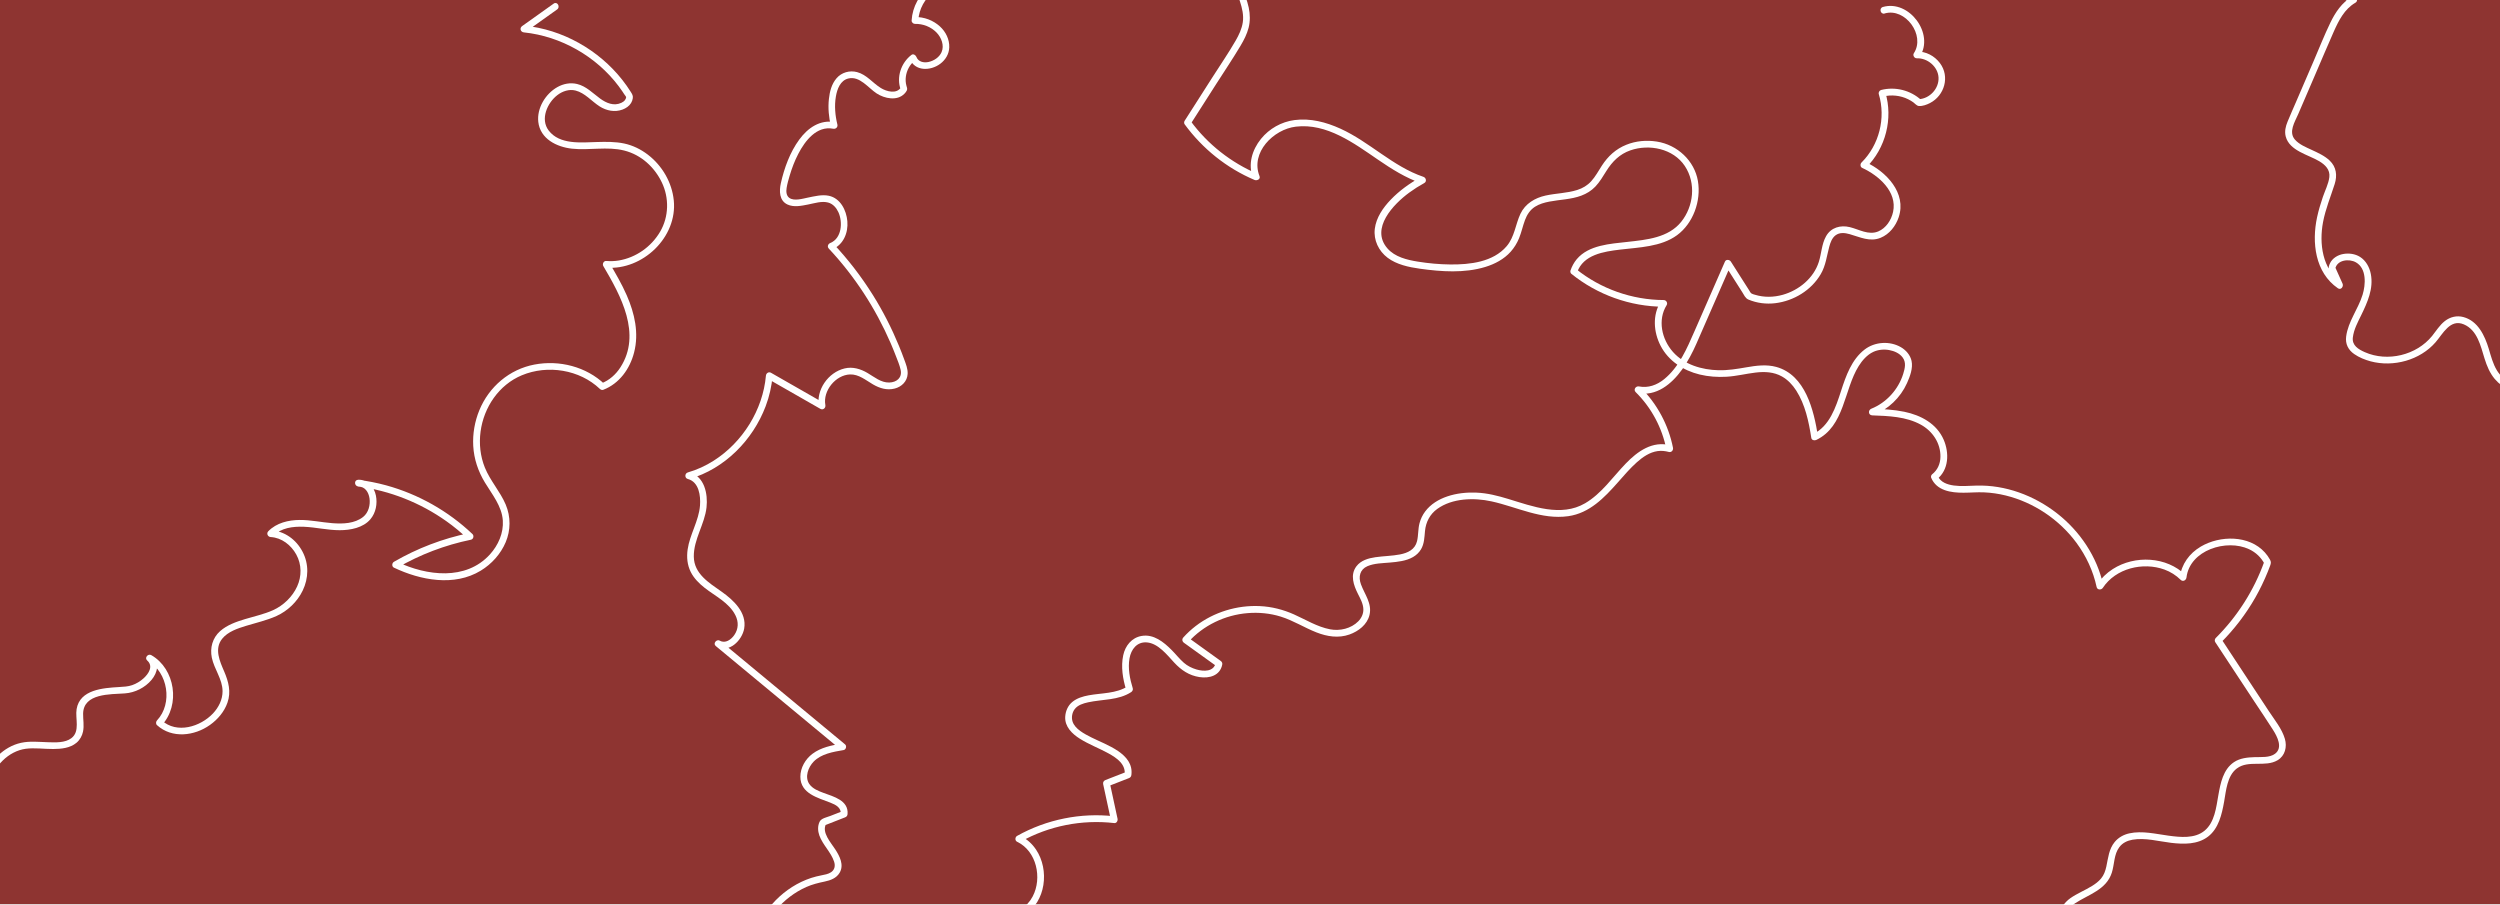
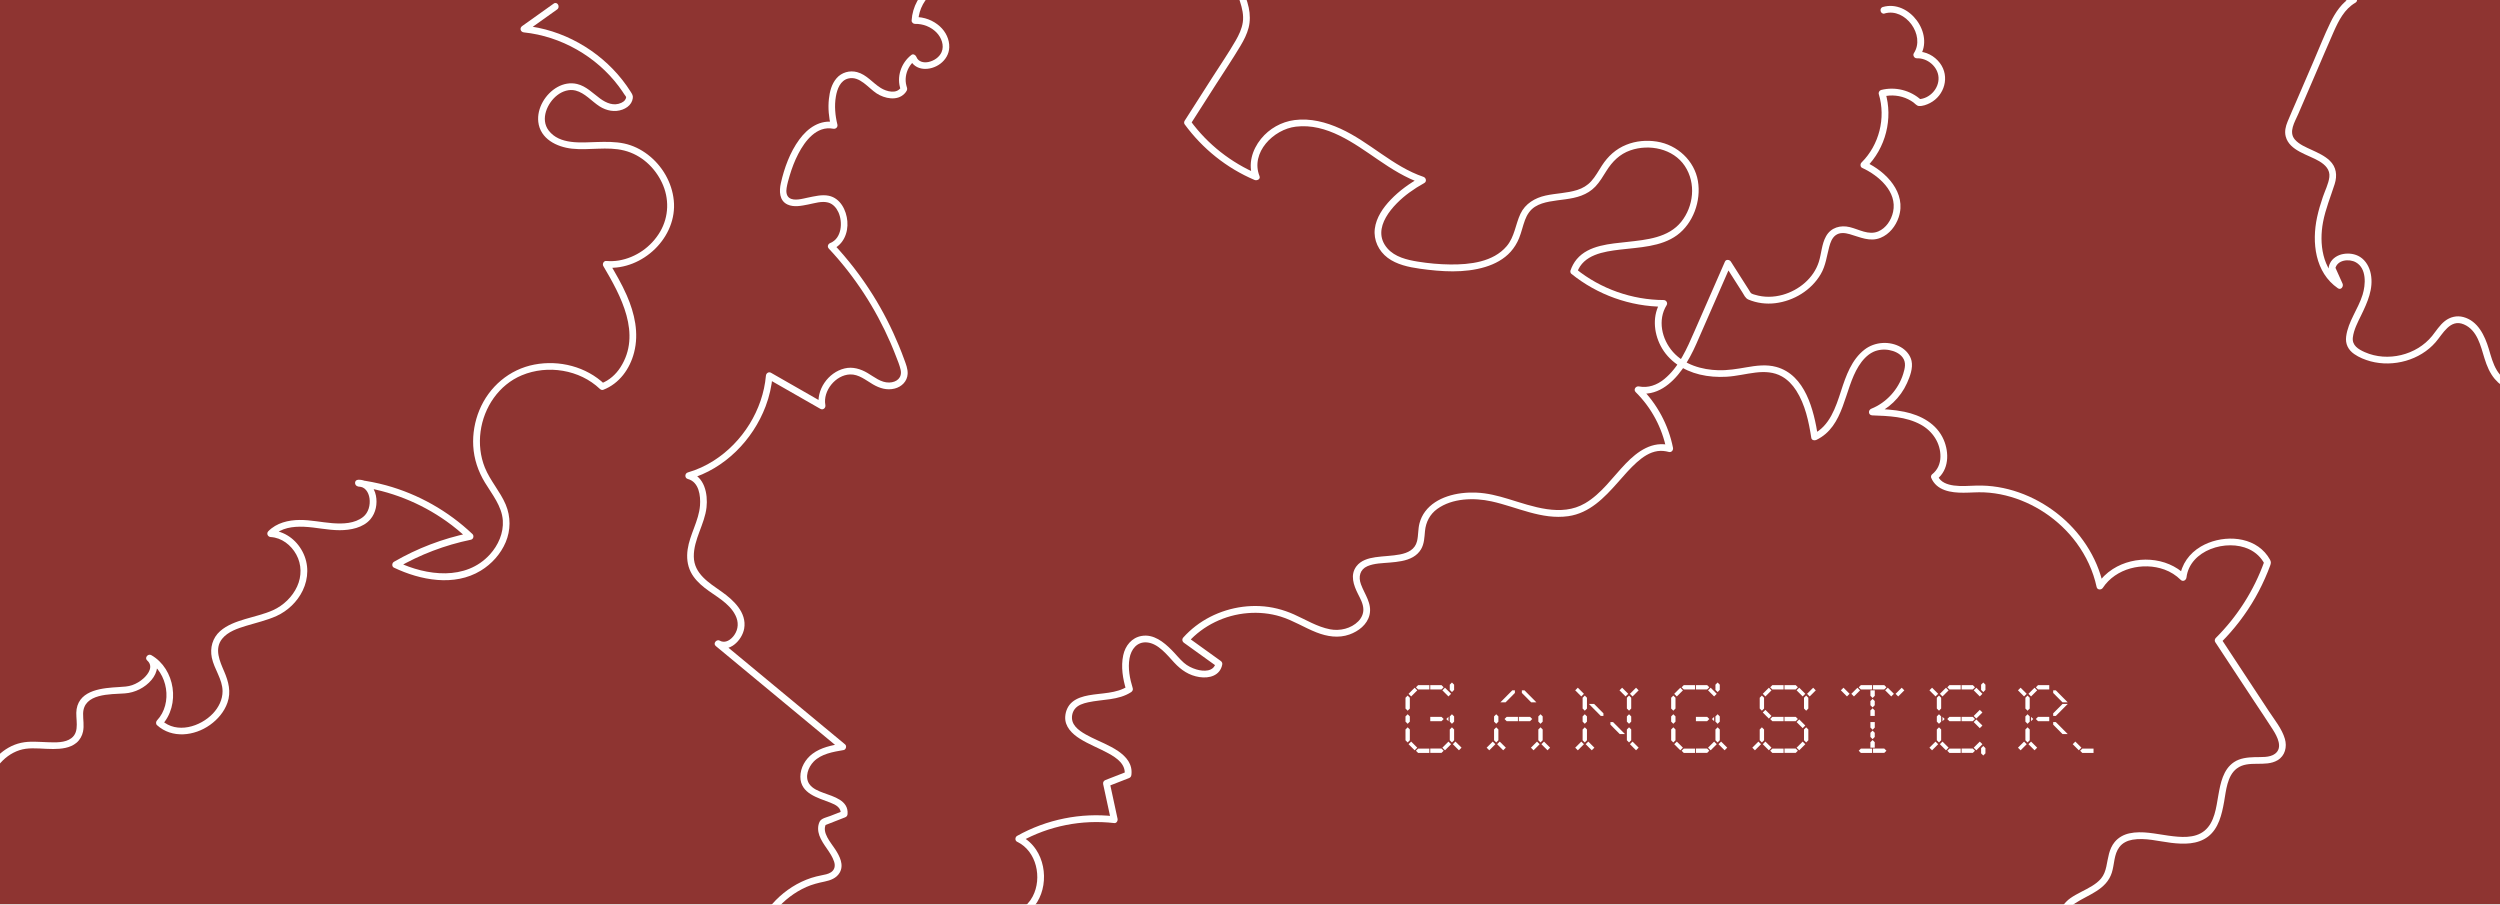
<svg xmlns="http://www.w3.org/2000/svg" id="Calque_1" data-name="Calque 1" viewBox="0 0 1106 400">
  <defs>
    <style>
      .cls-1 {
        fill: #fff;
      }

      .cls-2 {
        opacity: .8;
      }

      .cls-3 {
        fill: #760501;
      }
    </style>
  </defs>
  <g class="cls-2">
    <rect class="cls-3" width="1106" height="400" />
  </g>
  <path class="cls-1" d="M411.8-6.25c-5.02,3.55-8.13,9.19-8.5,15.32-.05.8.73,1.52,1.5,1.5,3.54-.08,7.07,1.29,9.55,3.85,2.11,2.18,3.49,5.68,2.21,8.63-1,2.3-3.37,3.84-5.76,4.37-2.09.46-4.54-.03-5.38-2.23-.3-.79-1.36-1.54-2.2-.9-4.6,3.52-6.76,9.89-4.73,15.42l.15-1.16c-1.87,3.21-6.39,1.97-8.96.39-3.61-2.22-6.24-5.91-10.51-7.04-3.28-.87-6.85.12-9.07,2.71s-3.03,5.88-3.39,9.14c-.45,4.04-.05,8.22.92,12.16l1.85-1.85c-6.66-1.28-12.08,2.5-15.87,7.67-4.13,5.62-6.64,12.56-8.16,19.32-.77,3.43-.74,7.72,2.94,9.43,2.81,1.31,6.19.57,9.09,0s6.07-1.63,8.87-.88c2.16.57,3.67,2.34,4.57,4.31,1.98,4.35,1.5,11.53-3.58,13.58-1.04.42-1.5,1.62-.66,2.51,11.45,12.22,20.68,26.44,27.34,41.8.83,1.92,1.61,3.85,2.36,5.8s1.61,3.95,2.06,6c.77,3.5-1.75,5.55-5.05,5.63-3.67.09-6.62-2.48-9.63-4.24s-6.48-2.86-10.09-2c-7.32,1.74-12.75,9.56-11.37,17l2.2-1.69c-7.8-4.46-15.6-8.92-23.4-13.38-1.05-.6-2.16.18-2.26,1.3-1.34,15.14-10.32,29.46-23.11,37.59-3.56,2.27-7.39,4.03-11.45,5.2-1.4.41-1.45,2.51,0,2.89,4.97,1.31,5.73,7.44,5.4,11.76-.52,6.77-4.51,12.73-5.47,19.43-.49,3.42-.17,6.84,1.38,9.96,1.4,2.8,3.69,5.07,6.12,6.99,4.74,3.73,10.87,6.58,13.67,12.23,1.43,2.88,1.33,5.94-.49,8.62-1.37,2.02-3.99,3.96-6.43,2.54-1.43-.83-3.16,1.24-1.82,2.36,14.29,11.84,28.58,23.69,42.87,35.53,4.08,3.38,8.17,6.77,12.25,10.15l.66-2.51c-4.52.78-9.2,1.69-12.96,4.5-3.15,2.35-5.39,6.19-5.38,10.19.02,7.42,7.73,9.27,13.29,11.45,2.39.94,4.83,2.18,4.59,5.08l1.1-1.45c-1.93.75-3.85,1.51-5.78,2.26-1.49.58-3.93,1-4.67,2.51-.94,1.92-.83,4.16-.12,6.14,1.52,4.2,5.14,7.34,6.52,11.56.58,1.78.3,3.56-1.34,4.67-1.26.85-2.87,1.1-4.33,1.39s-3.01.66-4.48,1.14c-5.92,1.95-11.29,5.41-15.66,9.84-5.05,5.12-8.77,11.53-10.55,18.5l1.05-1.05c-4.25,1.1-8.5,2.21-12.75,3.31-1.87.49-1.08,3.38.8,2.89,4.25-1.1,8.5-2.21,12.75-3.31.5-.13.92-.55,1.05-1.05,2.81-10.99,10.77-20.48,21.14-25.11,2.63-1.17,5.35-1.84,8.15-2.42,2.58-.54,5.15-1.47,6.58-3.84,2.1-3.49.06-7.36-1.89-10.38s-6.08-7.46-4.11-11.21l-.9.69c3.11-1.22,6.22-2.44,9.34-3.66.67-.26,1.04-.73,1.1-1.45.5-6.05-6.16-7.72-10.62-9.37-2.28-.84-4.94-1.88-6.35-4-2.05-3.09-.41-7.36,1.93-9.8,3.39-3.52,8.69-4.36,13.29-5.15,1.07-.18,1.49-1.82.66-2.51-14.29-11.84-28.58-23.69-42.87-35.53-4.08-3.38-8.17-6.77-12.25-10.15l-1.82,2.36c5.52,3.2,11.39-2.67,12.3-7.94,1.22-7.08-4.77-12.62-9.98-16.3-5.54-3.91-12.22-7.88-12.31-15.52s4.8-14.29,5.63-21.79c.65-5.94-.89-13.71-7.53-15.46v2.89c15.56-4.5,28-17.16,33.68-32.14,1.65-4.35,2.67-8.9,3.08-13.54l-2.26,1.3c7.8,4.46,15.6,8.92,23.4,13.38,1.21.69,2.44-.44,2.2-1.69-1.17-6.28,4.53-13.31,10.91-13.54,3.85-.14,6.98,2.55,10.13,4.39,2.98,1.74,6.2,2.73,9.63,1.86,3.1-.79,5.54-3.18,5.73-6.47.13-2.21-.77-4.37-1.51-6.41s-1.51-4.02-2.33-6.01c-3.23-7.82-7.08-15.38-11.58-22.56-5.05-8.06-10.88-15.64-17.39-22.58l-.66,2.51c5.01-2.02,7.24-7.33,6.8-12.51-.41-4.83-3.07-10.2-8.23-11.27-3.03-.62-6.27.23-9.23.82-2.3.46-6.05,1.64-8.19.14-1.38-.96-1.47-2.85-1.23-4.36.29-1.84.82-3.68,1.35-5.47.99-3.34,2.23-6.61,3.84-9.7,2.97-5.72,8.11-12.49,15.43-11.08,1.12.22,2.13-.68,1.85-1.85-.99-4-1.37-8.35-.66-12.44.56-3.25,1.94-7.09,5.53-7.94,5.05-1.2,8.8,4.21,12.51,6.62,3.49,2.27,9.07,3.46,12.3.1.38-.4.8-.89,1.03-1.4.36-.79.04-1.37-.17-2.13-.36-1.3-.43-2.68-.25-4.01.36-2.7,1.74-5.38,3.92-7.05l-2.2-.9c2.2,5.72,9.23,5.49,13.51,2.26,2.31-1.74,3.85-4.26,3.97-7.19.15-3.56-1.53-6.96-4.13-9.33-2.99-2.73-7.02-4.24-11.07-4.15l1.5,1.5c.3-5.01,2.9-9.83,7.01-12.73,1.57-1.1.07-3.71-1.51-2.59h0Z" />
  <path class="cls-1" d="M833.78,5.95c9.14-2.65,18.11,9.67,12.92,17.58-.62.94.19,2.3,1.3,2.26,4.72-.17,9.39,3.72,9.61,8.56s-3.89,9.26-8.66,9.52l1.06.44c-4.77-4.38-11.5-6.09-17.78-4.51-.77.19-1.28,1.08-1.05,1.85,3.18,10.56.18,22.49-7.66,30.26-.63.63-.59,1.95.3,2.36,7.24,3.33,15.62,10.52,13.68,19.47-.78,3.6-3.09,7.19-6.58,8.65-4.25,1.78-8.49-.92-12.57-1.91s-8.31.12-10.5,4.02c-1.97,3.51-2.01,7.65-3.22,11.41-2.3,7.18-8.79,12.49-15.91,14.5-4.01,1.13-8.29,1.23-12.29,0-.47-.14-1.07-.27-1.5-.53-.55-.33-.82-.99-1.17-1.55-.88-1.38-1.76-2.76-2.64-4.14-1.8-2.83-3.6-5.65-5.4-8.48-.54-.85-2.11-1.09-2.59,0-4.49,10.27-8.98,20.53-13.48,30.8-3.34,7.63-6.83,15.9-13.48,21.28-3.15,2.55-7.03,3.97-11.09,3.17-1.41-.28-2.58,1.39-1.46,2.51,6.98,6.91,11.71,15.78,13.61,25.41l1.85-1.85c-8.02-2.15-14.63,2.62-19.94,8.14-5.73,5.95-10.65,13.24-17.9,17.48-10.6,6.2-23.24,1.35-33.96-1.91-4.64-1.41-9.23-2.6-14.1-2.8-4.32-.18-8.79.27-12.9,1.67-3.81,1.29-7.34,3.41-9.78,6.66-1.16,1.54-2,3.31-2.5,5.18-.7,2.61-.47,5.35-1.1,7.96-.9,3.71-4.06,5.19-7.53,5.87s-7.28.71-10.89,1.23c-3.14.46-6.46,1.4-8.44,4.07-2.81,3.8-1.21,8.3.68,12.09,1.07,2.14,2.37,4.4,2.43,6.85.05,2.05-.83,3.91-2.25,5.35-3.16,3.21-8.13,4.37-12.46,3.54-5.72-1.1-10.72-4.25-15.97-6.59-4.8-2.14-9.84-3.43-15.11-3.68-10.09-.49-20.4,2.67-28.41,8.83-1.97,1.52-3.79,3.2-5.45,5.05-.69.77-.51,1.77.3,2.36,4.9,3.53,9.81,7.05,14.71,10.58l-.69-1.69c-.82,3.99-5.38,3.82-8.51,2.9-2.01-.59-3.98-1.57-5.57-2.96-1.94-1.7-3.56-3.79-5.38-5.62-3.52-3.55-8-7.18-13.33-6.25-4.38.77-7.21,4.33-8.11,8.52-1.09,5.07-.2,10.53,1.32,15.42l.69-1.69c-5.03,3.3-11.6,2.96-17.31,4.02-2.58.48-5.21,1.25-7.26,2.96-1.94,1.62-2.98,4.07-3.11,6.56-.23,4.38,3.08,7.55,6.51,9.7,4,2.52,8.48,4.18,12.62,6.46,3.81,2.1,7.74,4.86,7.16,9.51l1.1-1.45c-3.18,1.24-6.36,2.48-9.55,3.72-.79.31-1.23.98-1.05,1.85,1.16,5.37,2.32,10.74,3.48,16.11l1.45-1.9c-14.82-1.71-30.01,1.39-43.01,8.67-.93.52-1.03,2.1,0,2.59,8.64,4.12,11.18,16.02,6.92,24.16-1.23,2.35-2.99,4.31-5.26,5.7-1.65,1-.14,3.6,1.51,2.59,9.6-5.85,11.24-20.02,5.2-29-1.73-2.57-4.06-4.69-6.87-6.03v2.59c12.58-7.05,27.19-9.92,41.5-8.27,1.03.12,1.63-1.05,1.45-1.9-1.16-5.37-2.32-10.74-3.48-16.11l-1.05,1.85c3.18-1.24,6.36-2.48,9.55-3.72.69-.27,1.01-.72,1.1-1.45,1.16-9.42-11.1-13.23-17.63-16.53-3.13-1.58-7.38-3.74-8.42-7.12-.52-1.69-.23-3.81.93-5.38,1.37-1.86,3.78-2.58,5.94-3.06,6.34-1.4,13.45-.83,19.09-4.53.54-.36.89-1.04.69-1.69-1.3-4.18-2.21-8.88-1.43-13.26.7-3.94,3.28-7.4,7.69-7.03,5.01.43,8.92,5.53,12.07,8.92s6.62,5.71,11.13,6.41,9.13-.66,10.12-5.46c.15-.71-.11-1.28-.69-1.69-4.9-3.53-9.81-7.05-14.71-10.58l.3,2.36c6.69-7.5,16.31-12.09,26.3-12.91,4.93-.41,9.91.06,14.64,1.52,5.55,1.71,10.48,4.9,15.87,7.01,4.7,1.84,9.73,2.65,14.59.92,3.97-1.42,7.84-4.35,8.86-8.65,1.21-5.08-2.15-9.07-3.79-13.57-1.2-3.28-.48-6.55,2.87-8,3.05-1.31,6.64-1.31,9.89-1.6,3.48-.31,7.19-.67,10.28-2.44,1.43-.82,2.67-1.98,3.52-3.4,1.48-2.46,1.51-5.37,1.78-8.14.38-3.95,2.18-7.41,5.42-9.75,6.66-4.81,16.28-5.04,24.02-3.34,11.22,2.46,22.13,8.22,33.93,6.55,9.42-1.33,15.95-8.16,21.95-14.95,2.7-3.06,5.36-6.19,8.41-8.91,2.6-2.32,5.68-4.45,9.21-4.94,1.65-.23,3.31-.05,4.92.38,1.16.31,2.06-.74,1.85-1.85-2-10.11-7.06-19.49-14.38-26.73l-1.46,2.51c8.5,1.69,15.28-3.99,19.94-10.5,2.5-3.5,4.5-7.33,6.23-11.25,2.39-5.43,4.76-10.87,7.13-16.3,2.71-6.19,5.42-12.38,8.13-18.57h-2.59c1.71,2.69,3.43,5.38,5.14,8.07.83,1.31,1.67,2.62,2.5,3.93.76,1.19,1.36,2.7,2.71,3.27,3.75,1.59,7.88,2.1,11.91,1.61,8.15-.99,15.95-5.71,20.12-12.87,2.23-3.82,2.63-7.96,3.76-12.14.49-1.81,1.19-3.8,2.74-4.99,1.85-1.42,4.18-1.13,6.28-.54,4.58,1.3,8.96,3.57,13.72,1.6,3.87-1.6,6.64-5.14,7.96-9.05,3.64-10.79-5.57-20.27-14.62-24.44l.3,2.36c8.57-8.5,11.92-21.62,8.43-33.18l-1.05,1.85c3.69-.93,7.68-.53,11.1,1.16.8.39,1.57.85,2.29,1.36.78.56,1.52,1.58,2.53,1.65,1.62.11,3.47-.59,4.87-1.31,6.47-3.33,8.87-11.75,4.41-17.67-2.4-3.19-6.2-5.24-10.24-5.1l1.3,2.26c6.65-10.13-4.72-25.35-16.3-21.99-1.85.54-1.06,3.43.8,2.89h0Z" />
-   <path class="cls-1" d="M-3.97,357.84c-3.02-7.43-.37-15.96,5.23-21.43,2.75-2.68,6.29-4.64,10.13-5.15s8.13.12,12.15.1c3.56-.02,7.47-.39,10.3-2.76,1.48-1.24,2.5-3.05,2.89-4.94.55-2.64,0-5.28.04-7.93.15-9.08,12.06-8.52,18.47-8.97,4.48-.31,8.93-2.54,11.82-6,2.68-3.21,3.69-7.65.21-10.72l-1.82,2.36c8.89,5.08,11.04,18.8,4.02,26.3-.53.57-.62,1.56,0,2.12,6.62,6,16.54,4.81,23.43-.11,3.45-2.46,6.3-5.8,7.72-9.83,1.69-4.8.49-9.33-1.45-13.84s-4.45-9.98-.9-14.43c2.54-3.18,6.85-4.59,10.6-5.74,4.49-1.38,9.13-2.4,13.43-4.34,4.96-2.24,9.23-6.32,11.6-11.23,2.66-5.5,2.81-11.76-.05-17.22s-8.04-9.16-14.08-9.51l1.06,2.56c3.55-3.66,8.76-4.28,13.62-4.09,5.31.22,10.52,1.53,15.85,1.52,4.71,0,10.37-1.05,13.57-4.85,2.41-2.86,3.15-6.83,2.44-10.45-.76-3.86-3.64-7.14-7.79-7.02-1.99.05-1.86,2.76,0,3,14,1.82,27.47,7.2,38.98,15.36,3.32,2.35,6.45,4.95,9.4,7.75l.66-2.51c-11.69,2.41-22.95,6.72-33.28,12.7-.91.53-1.04,2.1,0,2.59,11.71,5.58,26.69,8.47,38.42,1.32,4.83-2.94,8.81-7.36,11.02-12.58s2.3-11.25,0-16.67c-2.46-5.79-6.87-10.52-9.22-16.35-2.02-5.01-2.61-10.55-1.9-15.89,1.42-10.77,8.1-20.71,18.27-24.94,11.4-4.75,25.54-2.52,34.53,6.05.36.34.96.58,1.46.39,7.14-2.75,11.79-9.24,13.66-16.5,2.22-8.58.25-17.29-3.22-25.25-2.2-5.05-5-9.81-7.79-14.55l-1.3,2.26c16.08,1.22,31.54-13.47,29.87-29.79-.82-7.98-5.13-15.35-11.47-20.21-3.09-2.37-6.68-4.13-10.5-4.94s-8.02-.77-12.02-.65c-7,.21-16.55,1.25-21.37-5.11-3.8-5.01-.6-12.21,3.84-15.63,2.28-1.75,5.23-2.76,8.08-2.03,4.15,1.06,7.12,4.76,10.62,7,3.01,1.93,6.72,2.69,10.15,1.41,1.52-.57,2.92-1.5,3.78-2.9.4-.65.65-1.38.76-2.14.17-1.16-.32-1.85-.91-2.8-9.07-14.42-24.23-24.9-40.91-28.34-2.11-.43-4.24-.75-6.38-.97l.76,2.8c4.65-3.31,9.31-6.63,13.96-9.94,1.56-1.11.06-3.71-1.51-2.59-4.65,3.31-9.31,6.63-13.96,9.94-1.25.89-.75,2.64.76,2.8,16.41,1.71,32,10.6,41.92,23.78.57.76,1.12,1.53,1.65,2.31.28.42.56.84.83,1.26.24.37.83,1.02.9,1.45-.06-.34-.16.38-.21.5-.09.23-.23.46-.38.66-.4.53-.98.91-1.57,1.19-3.33,1.57-6.67.12-9.41-1.88-3.22-2.36-6.16-5.48-10.18-6.44-2.99-.72-6.09-.12-8.74,1.38-5.23,2.94-9.12,9.31-8.43,15.4.85,7.49,8.12,11.08,14.88,11.83,7.66.84,15.61-1.08,23.15.83s13.41,7.38,16.65,14.16,3.13,15.07-.79,21.76-10.69,11.43-18.26,12.72c-1.83.31-3.71.35-5.56.21-1.16-.09-1.84,1.33-1.3,2.26,7.76,13.14,17.04,30.07,7.56,44.81-2.02,3.14-4.91,5.73-8.42,7.08l1.46.39c-8.18-7.8-20.07-10.8-31.08-8.71s-20.07,9.77-24.36,20.18c-2.05,4.98-3.01,10.46-2.71,15.84.33,5.81,2.16,11.2,5.16,16.16,3.17,5.24,7.5,10.44,7.93,16.8.37,5.57-2.03,10.96-5.72,15.03-10.62,11.69-28,9.46-40.95,3.29v2.59c10.12-5.86,21.11-10.04,32.57-12.4,1.11-.23,1.45-1.76.66-2.51-10.72-10.18-23.93-17.64-38.18-21.55-4.05-1.11-8.16-1.9-12.32-2.44v3c2.98-.08,4.57,2.5,4.96,5.19.42,2.93-.43,6.33-2.82,8.23-3.76,2.98-8.99,3.12-13.55,2.77-4.86-.37-9.65-1.47-14.55-1.43s-10.23,1.25-13.86,5c-.94.97-.22,2.49,1.06,2.56,4.87.28,9.02,3.54,11.32,7.72,2.43,4.4,2.45,9.63.37,14.17s-6.03,8.39-10.68,10.48c-3.96,1.78-8.28,2.69-12.41,3.95-3.87,1.18-7.9,2.58-10.98,5.31-3.35,2.97-4.55,7.4-3.66,11.74,1.05,5.08,4.72,9.51,4.75,14.81.02,3.72-1.73,7.19-4.24,9.86-5.58,5.91-16,9.13-22.66,3.09v2.12c8.32-8.89,5.98-24.95-4.63-31.01-1.44-.82-3.13,1.2-1.82,2.36,2.85,2.52.68,5.85-1.61,7.92-1.44,1.3-3.19,2.36-5.03,3s-3.81.72-5.8.84c-6.97.41-17.34,1.08-18.78,9.76-.68,4.13,1.64,9.83-2.29,12.84-2.81,2.15-7.08,1.91-10.41,1.81-3.95-.11-8.01-.59-11.9.27s-7.31,2.89-10.11,5.59c-6.36,6.12-9.54,16.04-6.11,24.46.72,1.76,3.62.99,2.89-.8h0Z" />
+   <path class="cls-1" d="M-3.97,357.84c-3.02-7.43-.37-15.96,5.23-21.43,2.75-2.68,6.29-4.64,10.13-5.15s8.13.12,12.15.1c3.56-.02,7.47-.39,10.3-2.76,1.48-1.24,2.5-3.05,2.89-4.94.55-2.64,0-5.28.04-7.93.15-9.08,12.06-8.52,18.47-8.97,4.48-.31,8.93-2.54,11.82-6,2.68-3.21,3.69-7.65.21-10.72l-1.82,2.36c8.89,5.08,11.04,18.8,4.02,26.3-.53.57-.62,1.56,0,2.12,6.62,6,16.54,4.81,23.43-.11,3.45-2.46,6.3-5.8,7.72-9.83,1.69-4.8.49-9.33-1.45-13.84s-4.45-9.98-.9-14.43c2.54-3.18,6.85-4.59,10.6-5.74,4.49-1.38,9.13-2.4,13.43-4.34,4.96-2.24,9.23-6.32,11.6-11.23,2.66-5.5,2.81-11.76-.05-17.22s-8.04-9.16-14.08-9.51l1.06,2.56c3.55-3.66,8.76-4.28,13.62-4.09,5.31.22,10.52,1.53,15.85,1.52,4.71,0,10.37-1.05,13.57-4.85,2.41-2.86,3.15-6.83,2.44-10.45-.76-3.86-3.64-7.14-7.79-7.02-1.99.05-1.86,2.76,0,3,14,1.82,27.47,7.2,38.98,15.36,3.32,2.35,6.45,4.95,9.4,7.75l.66-2.51c-11.69,2.41-22.95,6.72-33.28,12.7-.91.53-1.04,2.1,0,2.59,11.71,5.58,26.69,8.47,38.42,1.32,4.83-2.94,8.81-7.36,11.02-12.58s2.3-11.25,0-16.67c-2.46-5.79-6.87-10.52-9.22-16.35-2.02-5.01-2.61-10.55-1.9-15.89,1.42-10.77,8.1-20.71,18.27-24.94,11.4-4.75,25.54-2.52,34.53,6.05.36.34.96.58,1.46.39,7.14-2.75,11.79-9.24,13.66-16.5,2.22-8.58.25-17.29-3.22-25.25-2.2-5.05-5-9.81-7.79-14.55l-1.3,2.26c16.08,1.22,31.54-13.47,29.87-29.79-.82-7.98-5.13-15.35-11.47-20.21-3.09-2.37-6.68-4.13-10.5-4.94s-8.02-.77-12.02-.65c-7,.21-16.55,1.25-21.37-5.11-3.8-5.01-.6-12.21,3.84-15.63,2.28-1.75,5.23-2.76,8.08-2.03,4.15,1.06,7.12,4.76,10.62,7,3.01,1.93,6.72,2.69,10.15,1.41,1.52-.57,2.92-1.5,3.78-2.9.4-.65.65-1.38.76-2.14.17-1.16-.32-1.85-.91-2.8-9.07-14.42-24.23-24.9-40.91-28.34-2.11-.43-4.24-.75-6.38-.97l.76,2.8c4.65-3.31,9.31-6.63,13.96-9.94,1.56-1.11.06-3.71-1.51-2.59-4.65,3.31-9.31,6.63-13.96,9.94-1.25.89-.75,2.64.76,2.8,16.41,1.71,32,10.6,41.92,23.78.57.76,1.12,1.53,1.65,2.31.28.42.56.84.83,1.26.24.37.83,1.02.9,1.45-.06-.34-.16.38-.21.5-.09.23-.23.46-.38.66-.4.53-.98.91-1.57,1.19-3.33,1.57-6.67.12-9.41-1.88-3.22-2.36-6.16-5.48-10.18-6.44-2.99-.72-6.09-.12-8.74,1.38-5.23,2.94-9.12,9.31-8.43,15.4.85,7.49,8.12,11.08,14.88,11.83,7.66.84,15.61-1.08,23.15.83s13.41,7.38,16.65,14.16c3.34,6.98,3.13,15.07-.79,21.76s-10.69,11.43-18.26,12.72c-1.83.31-3.71.35-5.56.21-1.16-.09-1.84,1.33-1.3,2.26,7.76,13.14,17.04,30.07,7.56,44.81-2.02,3.14-4.91,5.73-8.42,7.08l1.46.39c-8.18-7.8-20.07-10.8-31.08-8.71s-20.07,9.77-24.36,20.18c-2.05,4.98-3.01,10.46-2.71,15.84.33,5.81,2.16,11.2,5.16,16.16,3.17,5.24,7.5,10.44,7.93,16.8.37,5.57-2.03,10.96-5.72,15.03-10.62,11.69-28,9.46-40.95,3.29v2.59c10.12-5.86,21.11-10.04,32.57-12.4,1.11-.23,1.45-1.76.66-2.51-10.72-10.18-23.93-17.64-38.18-21.55-4.05-1.11-8.16-1.9-12.32-2.44v3c2.98-.08,4.57,2.5,4.96,5.19.42,2.93-.43,6.33-2.82,8.23-3.76,2.98-8.99,3.12-13.55,2.77-4.86-.37-9.65-1.47-14.55-1.43s-10.23,1.25-13.86,5c-.94.97-.22,2.49,1.06,2.56,4.87.28,9.02,3.54,11.32,7.72,2.43,4.4,2.45,9.63.37,14.17s-6.03,8.39-10.68,10.48c-3.96,1.78-8.28,2.69-12.41,3.95-3.87,1.18-7.9,2.58-10.98,5.31-3.35,2.97-4.55,7.4-3.66,11.74,1.05,5.08,4.72,9.51,4.75,14.81.02,3.72-1.73,7.19-4.24,9.86-5.58,5.91-16,9.13-22.66,3.09v2.12c8.32-8.89,5.98-24.95-4.63-31.01-1.44-.82-3.13,1.2-1.82,2.36,2.85,2.52.68,5.85-1.61,7.92-1.44,1.3-3.19,2.36-5.03,3s-3.81.72-5.8.84c-6.97.41-17.34,1.08-18.78,9.76-.68,4.13,1.64,9.83-2.29,12.84-2.81,2.15-7.08,1.91-10.41,1.81-3.95-.11-8.01-.59-11.9.27s-7.31,2.89-10.11,5.59c-6.36,6.12-9.54,16.04-6.11,24.46.72,1.76,3.62.99,2.89-.8h0Z" />
  <path class="cls-1" d="M915.39,412.74c-2.48-.91-2.77-3.72-2.25-5.98.65-2.89,2.36-5.51,4.85-7.13,6-3.93,13.83-5.96,16.27-13.53,1.2-3.73.89-8.11,3.35-11.35,1.42-1.87,3.52-2.86,5.8-3.26,5.59-.98,11.57.72,17.1,1.38s11.73.8,16.38-2.79,6.06-9.82,7.06-15.41c.86-4.84,1.33-11.45,5.6-14.68,5.19-3.93,12.58-.41,18.05-3.66,3.32-1.97,4.27-5.91,3.23-9.47-1.3-4.44-4.52-8.33-7.02-12.13-5.64-8.57-11.29-17.15-16.93-25.72-1.41-2.14-2.82-4.29-4.23-6.43l-.23,1.82c5.99-5.97,11.19-12.75,15.37-20.1,2.07-3.64,3.89-7.43,5.46-11.31.37-.91.72-1.82,1.06-2.74.4-1.08.48-1.68-.09-2.71-.62-1.13-1.39-2.18-2.25-3.14-6.98-7.74-19.83-7.59-28.32-2.6-5.07,2.98-8.6,7.81-9.3,13.7l2.56-1.06c-8.38-8.28-22.46-8.93-32.21-2.69-2.78,1.78-5.13,4.09-6.95,6.84l2.74.36c-2.71-12.66-10.33-23.95-20.49-31.87-10.12-7.88-22.82-12.64-35.73-12.25-3.29.1-6.61.4-9.89-.04-2.79-.38-5.92-1.4-7.1-4.22l-.39,1.46c5.32-4.17,5.5-11.7,3-17.48-3.08-7.13-10.06-10.85-17.39-12.38-4.66-.97-9.45-1.2-14.19-1.37l.4,2.95c6.59-2.63,12.04-7.77,14.95-14.26,1.3-2.9,2.72-6.63,2.01-9.84-.58-2.59-2.43-4.72-4.69-6.04-4.94-2.88-11.57-2.45-16.08,1.03-5.76,4.44-8.25,11.62-10.41,18.29-2.34,7.22-5.06,15.62-12.44,19.15l2.2.9c-1.79-11.49-5.53-27.12-18.45-30.66-4.35-1.19-8.86-.58-13.22.18-4.11.72-8.15,1.39-12.33,1.29-7.33-.18-15.12-2.44-20.13-8.09s-6.86-14.18-2.8-20.7c.61-.98-.18-2.25-1.3-2.26-13.97-.06-27.81-4.91-38.7-13.68l.39,1.46c2.71-7.87,11.78-9.22,18.98-10.09,8.37-1.01,18.15-1.19,25.23-6.38s10.76-15.11,9.23-24.02-9.05-15.97-18.19-17.4c-4.51-.71-9.22-.31-13.47,1.41-4.65,1.87-8.11,5.05-10.82,9.23-1.52,2.34-2.85,4.86-4.74,6.93-1.69,1.86-3.79,3.1-6.18,3.85-4.55,1.44-9.39,1.44-14.02,2.47s-8.95,3.53-11.1,8.09-2.58,10.21-6.1,14.33c-5.99,7.01-16.26,8.15-24.91,8.06-4.81-.05-9.66-.49-14.41-1.26s-10.11-2.04-13.43-5.87c-7.66-8.81,2.72-19.57,9.68-24.67,2.12-1.55,4.34-2.96,6.64-4.22,1.19-.65.81-2.34-.36-2.74-13.58-4.61-23.79-15.43-36.74-21.32-6.35-2.89-13.32-4.72-20.34-3.8-5.79.77-11.13,3.78-14.81,8.33-3.9,4.82-5.87,11.3-3.51,17.27l2.2-1.69c-11.85-5.02-22.27-13.17-29.87-23.57v1.51c3.74-5.85,7.47-11.7,11.21-17.54s7.44-11.34,10.91-17.15c1.49-2.5,2.86-5.15,3.59-7.99s.69-5.95.06-8.92c-.69-3.22-1.94-6.3-3.05-9.39-1.18-3.28-2.36-6.55-3.54-9.83-2.64-7.34-5.28-14.67-7.93-22.01-.65-1.8-3.55-1.03-2.89.8,2.3,6.4,4.61,12.8,6.91,19.2s4.6,12.27,6.62,18.49c.96,2.96,1.71,6.06,1.26,9.18-.42,2.94-1.72,5.65-3.19,8.2-3.2,5.54-6.84,10.84-10.28,16.23-4.09,6.41-8.18,12.81-12.28,19.22-.26.41-.3,1.11,0,1.51,7.9,10.81,18.6,19.41,30.94,24.64,1.04.44,2.75-.32,2.2-1.69-4.12-10.43,6.2-20.72,16.08-21.89,13.66-1.62,25.68,7.31,36.31,14.59,6.07,4.15,12.31,8.12,19.31,10.5l-.36-2.74c-4.86,2.67-9.48,5.97-13.32,9.99-3.39,3.55-6.41,7.89-7.02,12.87s1.71,9.82,5.69,12.81,9.31,4.14,14.26,4.83c9.47,1.32,19.68,2.05,28.96-.79,4.2-1.28,8.24-3.42,11.2-6.72,1.58-1.77,2.81-3.77,3.71-5.97,1.07-2.62,1.64-5.41,2.63-8.06.88-2.36,2.26-4.5,4.41-5.87,1.93-1.23,4.15-1.85,6.37-2.28,4.7-.91,9.62-.94,14.14-2.64,2.34-.88,4.44-2.16,6.17-3.97,1.98-2.07,3.43-4.58,4.94-6.99,2.62-4.16,5.86-7.42,10.58-9.07,8.35-2.92,18.98-.77,24.08,6.9s3.88,17.88-1.56,24.68c-5.69,7.11-15.35,7.97-23.77,8.91-7.56.85-17.16,1.35-22.46,7.65-1.25,1.49-2.14,3.18-2.78,5.02-.16.46,0,1.15.39,1.46,11.53,9.29,26,14.49,40.82,14.56l-1.3-2.26c-3.71,5.95-3.17,13.48-.03,19.55,3.46,6.69,10.05,10.94,17.25,12.69,3.88.94,7.93,1.23,11.91.99,4.35-.25,8.57-1.34,12.88-1.85,4-.48,8.08-.29,11.65,1.74,2.6,1.47,4.67,3.69,6.28,6.19,3.99,6.21,5.57,13.78,6.69,20.98.16,1.04,1.43,1.27,2.2.9,12.55-5.99,12.21-22.19,18.75-32.66,1.57-2.52,3.71-4.99,6.45-6.28,2.15-1.01,4.74-1.26,7.07-.82,2.21.41,4.51,1.38,5.9,3.22,1.7,2.25,1.06,4.81.29,7.31-2.12,6.85-7.41,12.74-14.1,15.41-1.52.61-1.39,2.88.4,2.95,7.22.26,14.97.53,21.46,4.09,5.22,2.86,8.82,8.19,8.71,14.27-.05,3.08-1.28,5.84-3.72,7.75-.37.29-.57,1.02-.39,1.46,2.39,5.75,8.75,6.67,14.31,6.65,3.04,0,6.07-.3,9.11-.16,3.22.14,6.42.61,9.55,1.38,12.4,3.05,23.7,10.64,31.29,20.91,4.32,5.85,7.42,12.49,8.95,19.6.29,1.34,2.08,1.37,2.74.36,5.72-8.67,17.75-11.55,27.25-8.1,2.7.98,5.16,2.54,7.2,4.56,1.01,1,2.41.17,2.56-1.06,1.46-12.13,17.74-17.19,27.69-12.5,3,1.41,5.38,3.65,6.89,6.62l-.15-1.16c-4.54,12.71-11.92,24.3-21.48,33.82-.45.45-.6,1.27-.23,1.82,5.74,8.71,11.47,17.43,17.21,26.14,2.79,4.24,5.66,8.43,8.37,12.72,1.83,2.89,4.47,7.85.87,10.54-2.42,1.8-6.16,1.39-8.99,1.49-3.15.1-6.47.41-9.16,2.21-4.83,3.24-5.98,9.35-6.93,14.68s-1.61,11.93-6.08,15.64c-4.36,3.62-10.81,2.91-16.02,2.2-5.63-.76-11.62-2.26-17.29-1.01-2.5.55-4.83,1.83-6.46,3.82-2.58,3.13-2.87,7.01-3.69,10.82-.42,1.95-1.07,3.82-2.37,5.37-1.11,1.33-2.51,2.36-3.97,3.27-3.13,1.94-6.61,3.3-9.63,5.43-4.38,3.09-8.23,10.71-4.7,15.72.85,1.21,2.02,1.99,3.4,2.49,1.81.67,2.6-2.23.8-2.89h0Z" />
-   <path class="cls-1" d="M1021.87-15.49c3.81,7.88,10.74,13.94,18.99,16.8l-.36-2.74c-4.47,2.56-7.35,6.92-9.54,11.45-2.66,5.49-4.91,11.2-7.32,16.8-2.6,6.03-5.19,12.05-7.79,18.08-1.28,2.98-2.61,5.94-3.84,8.94-.86,2.1-1.4,4.33-.8,6.58,1.69,6.32,9.95,7.99,14.85,10.92,2.6,1.56,4.84,3.73,4.44,7.01-.36,2.99-1.91,5.96-2.87,8.79s-1.9,5.91-2.55,8.94c-2.41,11.18-.93,24.47,9.22,31.46,1.37.94,2.6-.83,2.05-2.05-1.14-2.54-2.27-5.07-3.41-7.61l.15,1.16c.71-4.08,6.12-4.73,9.2-2.96,4.79,2.75,4.29,9.87,2.91,14.35-1.94,6.28-6.4,11.8-7.26,18.42-.43,3.28.88,5.92,3.57,7.79,2.15,1.49,4.72,2.53,7.23,3.21,10.1,2.7,21.84-.48,28.76-8.44,3.23-3.71,6.44-10.46,12.47-7.92s7.46,9.57,9.2,15.15c1.01,3.22,2.29,6.37,4.48,8.98,1.82,2.17,4.21,3.9,6.79,5.04,5.37,2.37,11.52,2.5,16.83-.11,1.73-.85.21-3.44-1.51-2.59-4.8,2.35-10.66,1.92-15.29-.63-2.35-1.3-4.4-3.12-5.81-5.42-1.8-2.93-2.64-6.3-3.62-9.56-1.76-5.84-4.78-12.36-11.25-14.09-2.9-.78-5.84-.06-8.18,1.77s-3.83,4.34-5.65,6.6c-6.9,8.52-19.72,11.62-29.76,7.17-2.86-1.27-5.73-2.96-5.3-6.52s2.19-6.75,3.68-9.81c2.78-5.72,5.53-11.76,4.27-18.27-.57-2.96-2.18-5.93-4.79-7.56-2.2-1.37-4.95-1.73-7.48-1.26-2.35.43-4.68,1.83-5.76,4.03-.25.5-.45,1.04-.56,1.58-.22,1.05.29,1.82.71,2.77.94,2.09,1.87,4.18,2.81,6.27l2.05-2.05c-8.49-5.85-9.89-17.33-8.12-26.71,1.1-5.83,3.36-11.22,5.15-16.84,1.21-3.81.75-7.56-2.19-10.37-2.26-2.16-5.19-3.45-7.98-4.75-2.56-1.19-5.53-2.38-7.43-4.57-2.9-3.35-.03-7.8,1.43-11.17,2.5-5.8,4.99-11.59,7.49-17.39,2.75-6.38,5.44-12.79,8.26-19.15,2.18-4.91,4.77-10.06,9.6-12.83,1.18-.68.82-2.33-.36-2.74-7.54-2.62-13.73-8.26-17.2-15.42-.84-1.74-3.43-.22-2.59,1.51h0Z" />
+   <path class="cls-1" d="M1021.87-15.49c3.81,7.88,10.74,13.94,18.99,16.8-.12-.91-.24-1.83-.36-2.74-4.47,2.56-7.35,6.92-9.54,11.45-2.66,5.49-4.91,11.2-7.32,16.8-2.6,6.03-5.19,12.05-7.79,18.08-1.28,2.98-2.61,5.94-3.84,8.94-.86,2.1-1.4,4.33-.8,6.58,1.69,6.32,9.95,7.99,14.85,10.92,2.6,1.56,4.84,3.73,4.44,7.01-.36,2.99-1.91,5.96-2.87,8.79-1,2.93-1.9,5.91-2.55,8.94-2.41,11.18-.93,24.47,9.22,31.46,1.37.94,2.6-.83,2.05-2.05-1.14-2.54-2.27-5.07-3.41-7.61l.15,1.16c.71-4.08,6.12-4.73,9.2-2.96,4.79,2.75,4.29,9.87,2.91,14.35-1.94,6.28-6.4,11.8-7.26,18.42-.43,3.28.88,5.92,3.57,7.79,2.15,1.49,4.72,2.53,7.23,3.21,10.1,2.7,21.84-.48,28.76-8.44,3.23-3.71,6.44-10.46,12.47-7.92s7.46,9.57,9.2,15.15c1.01,3.22,2.29,6.37,4.48,8.98,1.82,2.17,4.21,3.9,6.79,5.04,5.37,2.37,11.52,2.5,16.83-.11,1.73-.85.21-3.44-1.51-2.59-4.8,2.35-10.66,1.92-15.29-.63-2.35-1.3-4.4-3.12-5.81-5.42-1.8-2.93-2.64-6.3-3.62-9.56-1.76-5.84-4.78-12.36-11.25-14.09-2.9-.78-5.84-.06-8.18,1.77-2.31,1.81-3.83,4.34-5.65,6.6-6.9,8.52-19.72,11.62-29.76,7.17-2.86-1.27-5.73-2.96-5.3-6.52.42-3.44,2.19-6.75,3.68-9.81,2.78-5.72,5.53-11.76,4.27-18.27-.57-2.96-2.18-5.93-4.79-7.56-2.2-1.37-4.95-1.73-7.48-1.26-2.35.43-4.68,1.83-5.76,4.03-.25.5-.45,1.04-.56,1.58-.22,1.05.29,1.82.71,2.77.94,2.09,1.87,4.18,2.81,6.27l2.05-2.05c-8.49-5.85-9.89-17.33-8.12-26.71,1.1-5.83,3.36-11.22,5.15-16.84,1.21-3.81.75-7.56-2.19-10.37-2.26-2.16-5.19-3.45-7.98-4.75-2.56-1.19-5.53-2.38-7.43-4.57-2.9-3.35-.03-7.8,1.43-11.17,2.5-5.8,4.99-11.59,7.49-17.39,2.75-6.38,5.44-12.79,8.26-19.15,2.18-4.91,4.77-10.06,9.6-12.83,1.18-.68.82-2.33-.36-2.74-7.54-2.62-13.73-8.26-17.2-15.42-.84-1.74-3.43-.22-2.59,1.51h0Z" />
+   <g>
+     <path class="cls-1" d="M621.79,313.46v-4.78l.96-.96.96.96v4.78l-.96.96-.96-.96ZM621.79,319.25v-2.31l.96-.96.96.96v2.31l-.96.96-.96-.96ZM621.79,327.5v-4.78l.96-.96.96.96v4.78l-.96.96-.96-.96ZM623.14,306.95l2.7-2.7,1.16,1.16-2.7,2.7-1.16-1.16ZM623.14,329.23l1.16-1.16,2.7,2.7-1.16,1.16-2.7-2.7ZM626.42,304.06l.96-.96h4.97v1.93h-4.97l-.96-.96ZM626.42,332.13l.96-.96h4.97v1.93h-4.97l-.96-.96ZM632.75,303.09h4.97l.96.96-.96.96h-4.97v-1.93ZM632.75,317.13h4.97l.96.96-.96.96h-4.97v-1.93ZM632.75,331.16h4.97l.96.96-.96.96h-4.97v-1.93ZM638.1,305.4l1.16-1.16,2.7,2.7-1.16,1.16-2.7-2.7ZM638.1,330.78l2.7-2.7,1.16,1.16-2.7,2.7-1.16-1.16ZM639.84,318.09l.96-.96v1.93l-.96-.96ZM641.38,305.21v-2.31l.96-.96.96.96v2.31l-.96.96-.96-.96ZM641.38,319.25v-2.31l.96-.96.96.96v2.31l-.96.96-.96-.96ZM641.38,327.5v-4.78l.96-.96.96.96v4.78l-.96.96-.96-.96ZM642.73,329.23l1.16-1.16,2.7,2.7-1.16,1.16-2.7-2.7Z" />
+     <path class="cls-1" d="M657.69,330.78l2.7-2.7,1.16,1.16-2.7,2.7-1.16-1.16ZM660.97,319.25v-2.31l.96-.96.96.96v2.31l-.96.96-.96-.96ZM660.97,327.5v-4.78l.96-.96.96.96v4.78l-.96.96-.96-.96ZM662.32,329.23l1.16-1.16,2.7,2.7-1.16,1.16-2.7-2.7ZM669.03,305.4h1.16v1.16l-4.12,4.16h-2.31l5.28-5.32ZM665.6,318.09l.96-.96h4.97v1.93h-4.97l-.96-.96ZM671.92,317.13h4.97l.96.96-.96.96h-4.97v-1.93ZM673.27,306.56v-1.16h1.16l5.28,5.32h-2.31l-4.13-4.16ZM677.28,330.78l2.7-2.7,1.16,1.16-2.7,2.7-1.16-1.16ZM680.56,319.25v-2.31l.96-.96.96.96v2.31l-.96.96-.96-.96ZM680.56,327.5v-4.78l.96-.96.96.96v4.78l-.96.96-.96-.96ZM681.91,329.23l1.16-1.16,2.7,2.7-1.16,1.16-2.7-2.7Z" />
+     <path class="cls-1" d="M696.87,305.4l1.16-1.16,2.7,2.7-1.16,1.16-2.7-2.7ZM696.87,330.78l2.7-2.7,1.16,1.16-2.7,2.7-1.16-1.16ZM700.15,313.46v-4.78l.96-.96.96.96v4.78l-.96.96-.96-.96ZM700.15,319.25v-2.31l.96-.96.96.96v2.31l-.96.96-.96-.96ZM700.15,327.5v-4.78l.96-.96.96.96v4.78l-.96.96-.96-.96ZM701.5,329.23l1.16-1.16,2.7,2.7-1.16,1.16-2.7-2.7ZM702.92,311.42h2.31l4.13,4.16v1.16h-1.16l-5.28-5.32ZM712.45,320.6v-1.16h1.16l5.28,5.32h-2.31l-4.13-4.17ZM716.46,305.4l1.16-1.16,2.7,2.7-1.16,1.16-2.7-2.7ZM719.73,313.46v-4.78l.96-.96.96.96v4.78l-.96.96-.96-.96ZM719.73,319.25v-2.31l.96-.96.96.96v2.31l-.96.96-.96-.96ZM719.73,327.5v-4.78l.96-.96.96.96v4.78l-.96.96-.96-.96ZM721.08,306.95l2.7-2.7,1.16,1.16-2.7,2.7-1.16-1.16ZM721.08,329.23l1.16-1.16,2.7,2.7-1.16,1.16-2.7-2.7Z" />
+     <path class="cls-1" d="M739.32,313.46v-4.78l.96-.96.96.96v4.78l-.96.96-.96-.96ZM739.32,319.25v-2.31l.96-.96.96.96v2.31l-.96.96-.96-.96ZM739.32,327.5v-4.78l.96-.96.96.96v4.78l-.96.96-.96-.96ZM740.67,306.95l2.7-2.7,1.16,1.16-2.7,2.7-1.16-1.16ZM740.67,329.23l1.16-1.16,2.7,2.7-1.16,1.16-2.7-2.7ZM743.95,304.06l.96-.96h4.97v1.93h-4.97l-.96-.96ZM743.95,332.13l.96-.96h4.97v1.93h-4.97l-.96-.96ZM750.27,303.09h4.97l.96.96-.96.96h-4.97v-1.93ZM750.27,317.13h4.97l.96.96-.96.96h-4.97v-1.93ZM750.27,331.16h4.97l.96.96-.96.96h-4.97v-1.93ZM755.63,305.4l1.16-1.16,2.7,2.7-1.16,1.16-2.7-2.7ZM755.63,330.78l2.7-2.7,1.16,1.16-2.7,2.7-1.16-1.16ZM757.37,318.09l.96-.96v1.93l-.96-.96ZM758.91,305.21v-2.31l.96-.96.96.96v2.31l-.96.96-.96-.96ZM758.91,319.25v-2.31l.96-.96.96.96v2.31l-.96.96-.96-.96ZM758.91,327.5v-4.78l.96-.96.96.96v4.78l-.96.96-.96-.96ZM760.26,329.23l1.16-1.16,2.7,2.7-1.16,1.16-2.7-2.7Z" />
+     <path class="cls-1" d="M775.22,330.78l2.7-2.7,1.16,1.16-2.7,2.7-1.16-1.16ZM778.5,313.46v-4.78l.96-.96.96.96v4.78l-.96.96-.96-.96ZM778.5,327.5v-4.78l.96-.96.96.96v4.78l-.96.96-.96-.96ZM779.85,306.95l2.7-2.7,1.16,1.16-2.7,2.7-1.16-1.16ZM779.85,315.2l1.16-1.16,2.7,2.7-1.16,1.16-2.7-2.7ZM779.85,329.23l1.16-1.16,2.7,2.7-1.16,1.16-2.7-2.7ZM783.13,304.06l.96-.96h4.97v1.93h-4.97l-.96-.96ZM783.13,318.09l.96-.96h4.97v1.93h-4.97l-.96-.96ZM783.13,332.13l.96-.96h4.97v1.93h-4.97l-.96-.96ZM789.45,303.09h4.97l.96.96-.96.96h-4.97v-1.93ZM789.45,317.13h4.97l.96.96-.96.96h-4.97v-1.93ZM789.45,331.16h4.97l.96.96-.96.96h-4.97v-1.93ZM794.81,305.4l1.16-1.16,2.7,2.7-1.16,1.16-2.7-2.7ZM794.81,319.44l1.16-1.16,2.7,2.7-1.16,1.16-2.7-2.7ZM794.81,330.78l2.7-2.7,1.16,1.16-2.7,2.7-1.16-1.16ZM798.09,313.46v-4.78l.96-.96.96.96v4.78l-.96.96-.96-.96ZM798.09,327.5v-4.78l.96-.96.96.96v4.78l-.96.96-.96-.96ZM799.44,306.95l2.7-2.7,1.16,1.16-2.7,2.7-1.16-1.16Z" />
+     <path class="cls-1" d="M814.4,305.4l1.16-1.16,2.7,2.7-1.16,1.16-2.7-2.7ZM819.03,306.95l2.7-2.7,1.16,1.16-2.7,2.7-1.16-1.16ZM822.3,304.06l.96-.96h4.97v1.93h-4.97l-.96-.96ZM822.3,332.13l.96-.96h4.97v1.93h-4.97l-.96-.96ZM827.47,307.83v-2.43h1.93v2.43l-.96.96-.96-.96ZM827.47,312v-1.85l.96-.96.96.96v1.85l-.96.96-.96-.96ZM827.47,314.31l.96-.96.96.96v2.43h-1.93v-2.43ZM827.47,321.87v-2.43h1.93v2.43l-.96.96-.96-.96ZM827.47,326.03v-1.85l.96-.96.96.96v1.85l-.96.96-.96-.96ZM827.47,328.35l.96-.96.96.96v2.43h-1.93v-2.43ZM828.63,303.09h4.97l.96.96-.96.96h-4.97v-1.93ZM828.63,331.16h4.97l.96.96-.96.96h-4.97v-1.93ZM833.99,305.4l1.16-1.16,2.7,2.7-1.16,1.16-2.7-2.7ZM838.61,306.95l2.7-2.7,1.16,1.16-2.7,2.7-1.16-1.16Z" />
+     <path class="cls-1" d="M853.58,305.4l1.16-1.16,2.7,2.7-1.16,1.16-2.7-2.7ZM853.58,330.78l2.7-2.7,1.16,1.16-2.7,2.7-1.16-1.16ZM856.85,313.46v-4.78l.96-.96.96.96v4.78l-.96.96-.96-.96ZM856.85,319.25v-2.31l.96-.96.96.96v2.31l-.96.96-.96-.96ZM856.85,327.5v-4.78l.96-.96.96.96v4.78l-.96.96-.96-.96ZM858.2,306.95l2.7-2.7,1.16,1.16-2.7,2.7-1.16-1.16ZM858.2,329.23l1.16-1.16,2.7,2.7-1.16,1.16-2.7-2.7ZM859.36,317.13l.96.96-.96.96v-1.93ZM861.48,304.06l.96-.96h4.97v1.93h-4.97l-.96-.96ZM861.48,318.09l.96-.96h4.97v1.93h-4.97l-.96-.96ZM861.48,332.13l.96-.96h4.97v1.93h-4.97l-.96-.96ZM867.8,303.09h4.97l.96.96-.96.96h-4.97v-1.93ZM867.8,317.13h4.97l.96.96-.96.96h-4.97v-1.93ZM867.8,331.16h4.97l.96.96-.96.96h-4.97v-1.93ZM873.16,305.4l1.16-1.16,2.7,2.7-1.16,1.16-2.7-2.7ZM873.16,316.74l2.7-2.7,1.16,1.16-2.7,2.7-1.16-1.16ZM873.16,319.44l1.16-1.16,2.7,2.7-1.16,1.16-2.7-2.7ZM873.16,330.78l2.7-2.7,1.16,1.16-2.7,2.7-1.16-1.16ZM876.44,305.21v-2.31l.96-.96.96.96v2.31l-.96.96-.96-.96ZM876.44,333.28v-2.31l.96-.96.96.96v2.31l-.96.96-.96-.96Z" />
+     <path class="cls-1" d="M892.75,305.4l1.16-1.16,2.7,2.7-1.16,1.16-2.7-2.7ZM892.75,330.78l2.7-2.7,1.16,1.16-2.7,2.7-1.16-1.16ZM896.03,313.46v-4.78l.96-.96.96.96v4.78l-.96.96-.96-.96ZM896.03,319.25v-2.31l.96-.96.96.96v2.31l-.96.96-.96-.96ZM896.03,327.5v-4.78l.96-.96.96.96v4.78l-.96.96-.96-.96ZM897.38,306.95l2.7-2.7,1.16,1.16-2.7,2.7-1.16-1.16ZM897.38,329.23l1.16-1.16,2.7,2.7-1.16,1.16-2.7-2.7ZM898.54,317.13l.96.96-.96.96v-1.93ZM900.66,304.06l.96-.96h4.97v1.93h-4.97l-.96-.96ZM900.66,318.09l.96-.96h4.97v1.93h-4.97l-.96-.96ZM908.33,306.56v-1.16h1.16l5.28,5.32h-2.31l-4.13-4.16ZM908.33,315.58l4.13-4.16h2.31l-5.28,5.32h-1.16v-1.16ZM908.33,320.6v-1.16h1.16l5.28,5.32h-2.31l-4.13-4.17ZM916.97,329.23l1.16-1.16,2.7,2.7-1.16,1.16-2.7-2.7ZM920.25,332.13l.96-.96h4.97v1.93h-4.97l-.96-.96Z" />
+   </g>
</svg>
